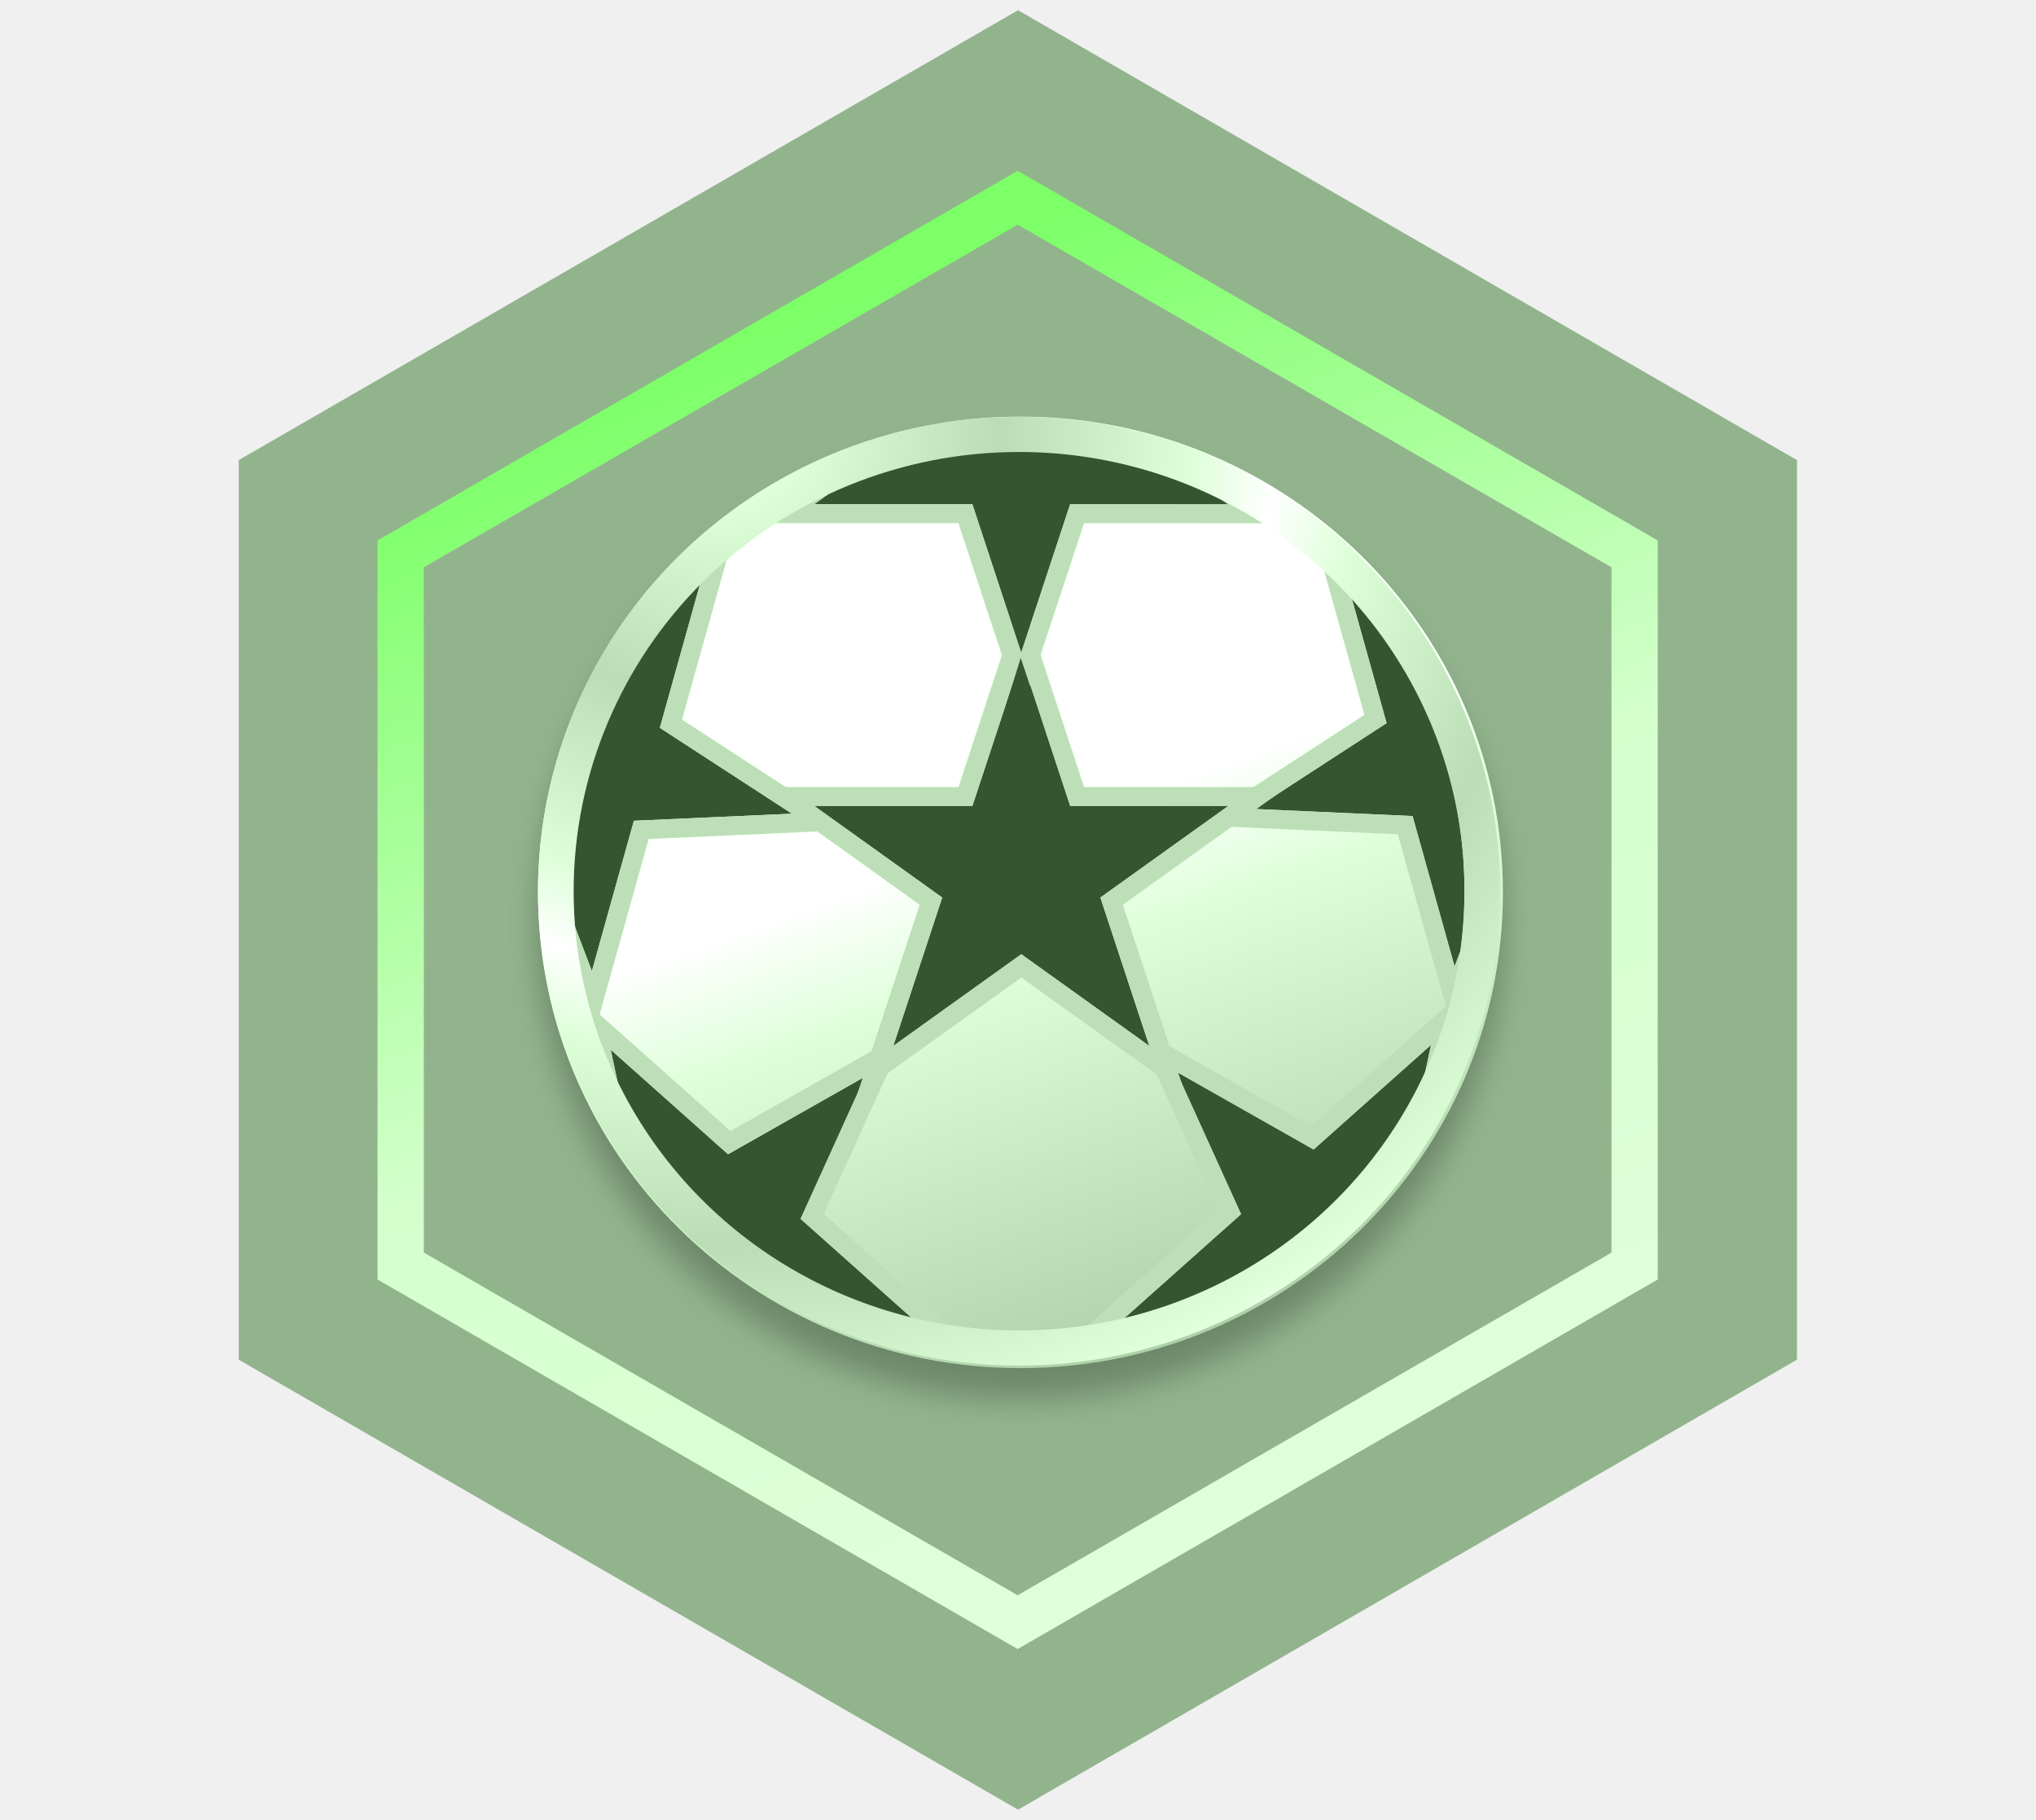
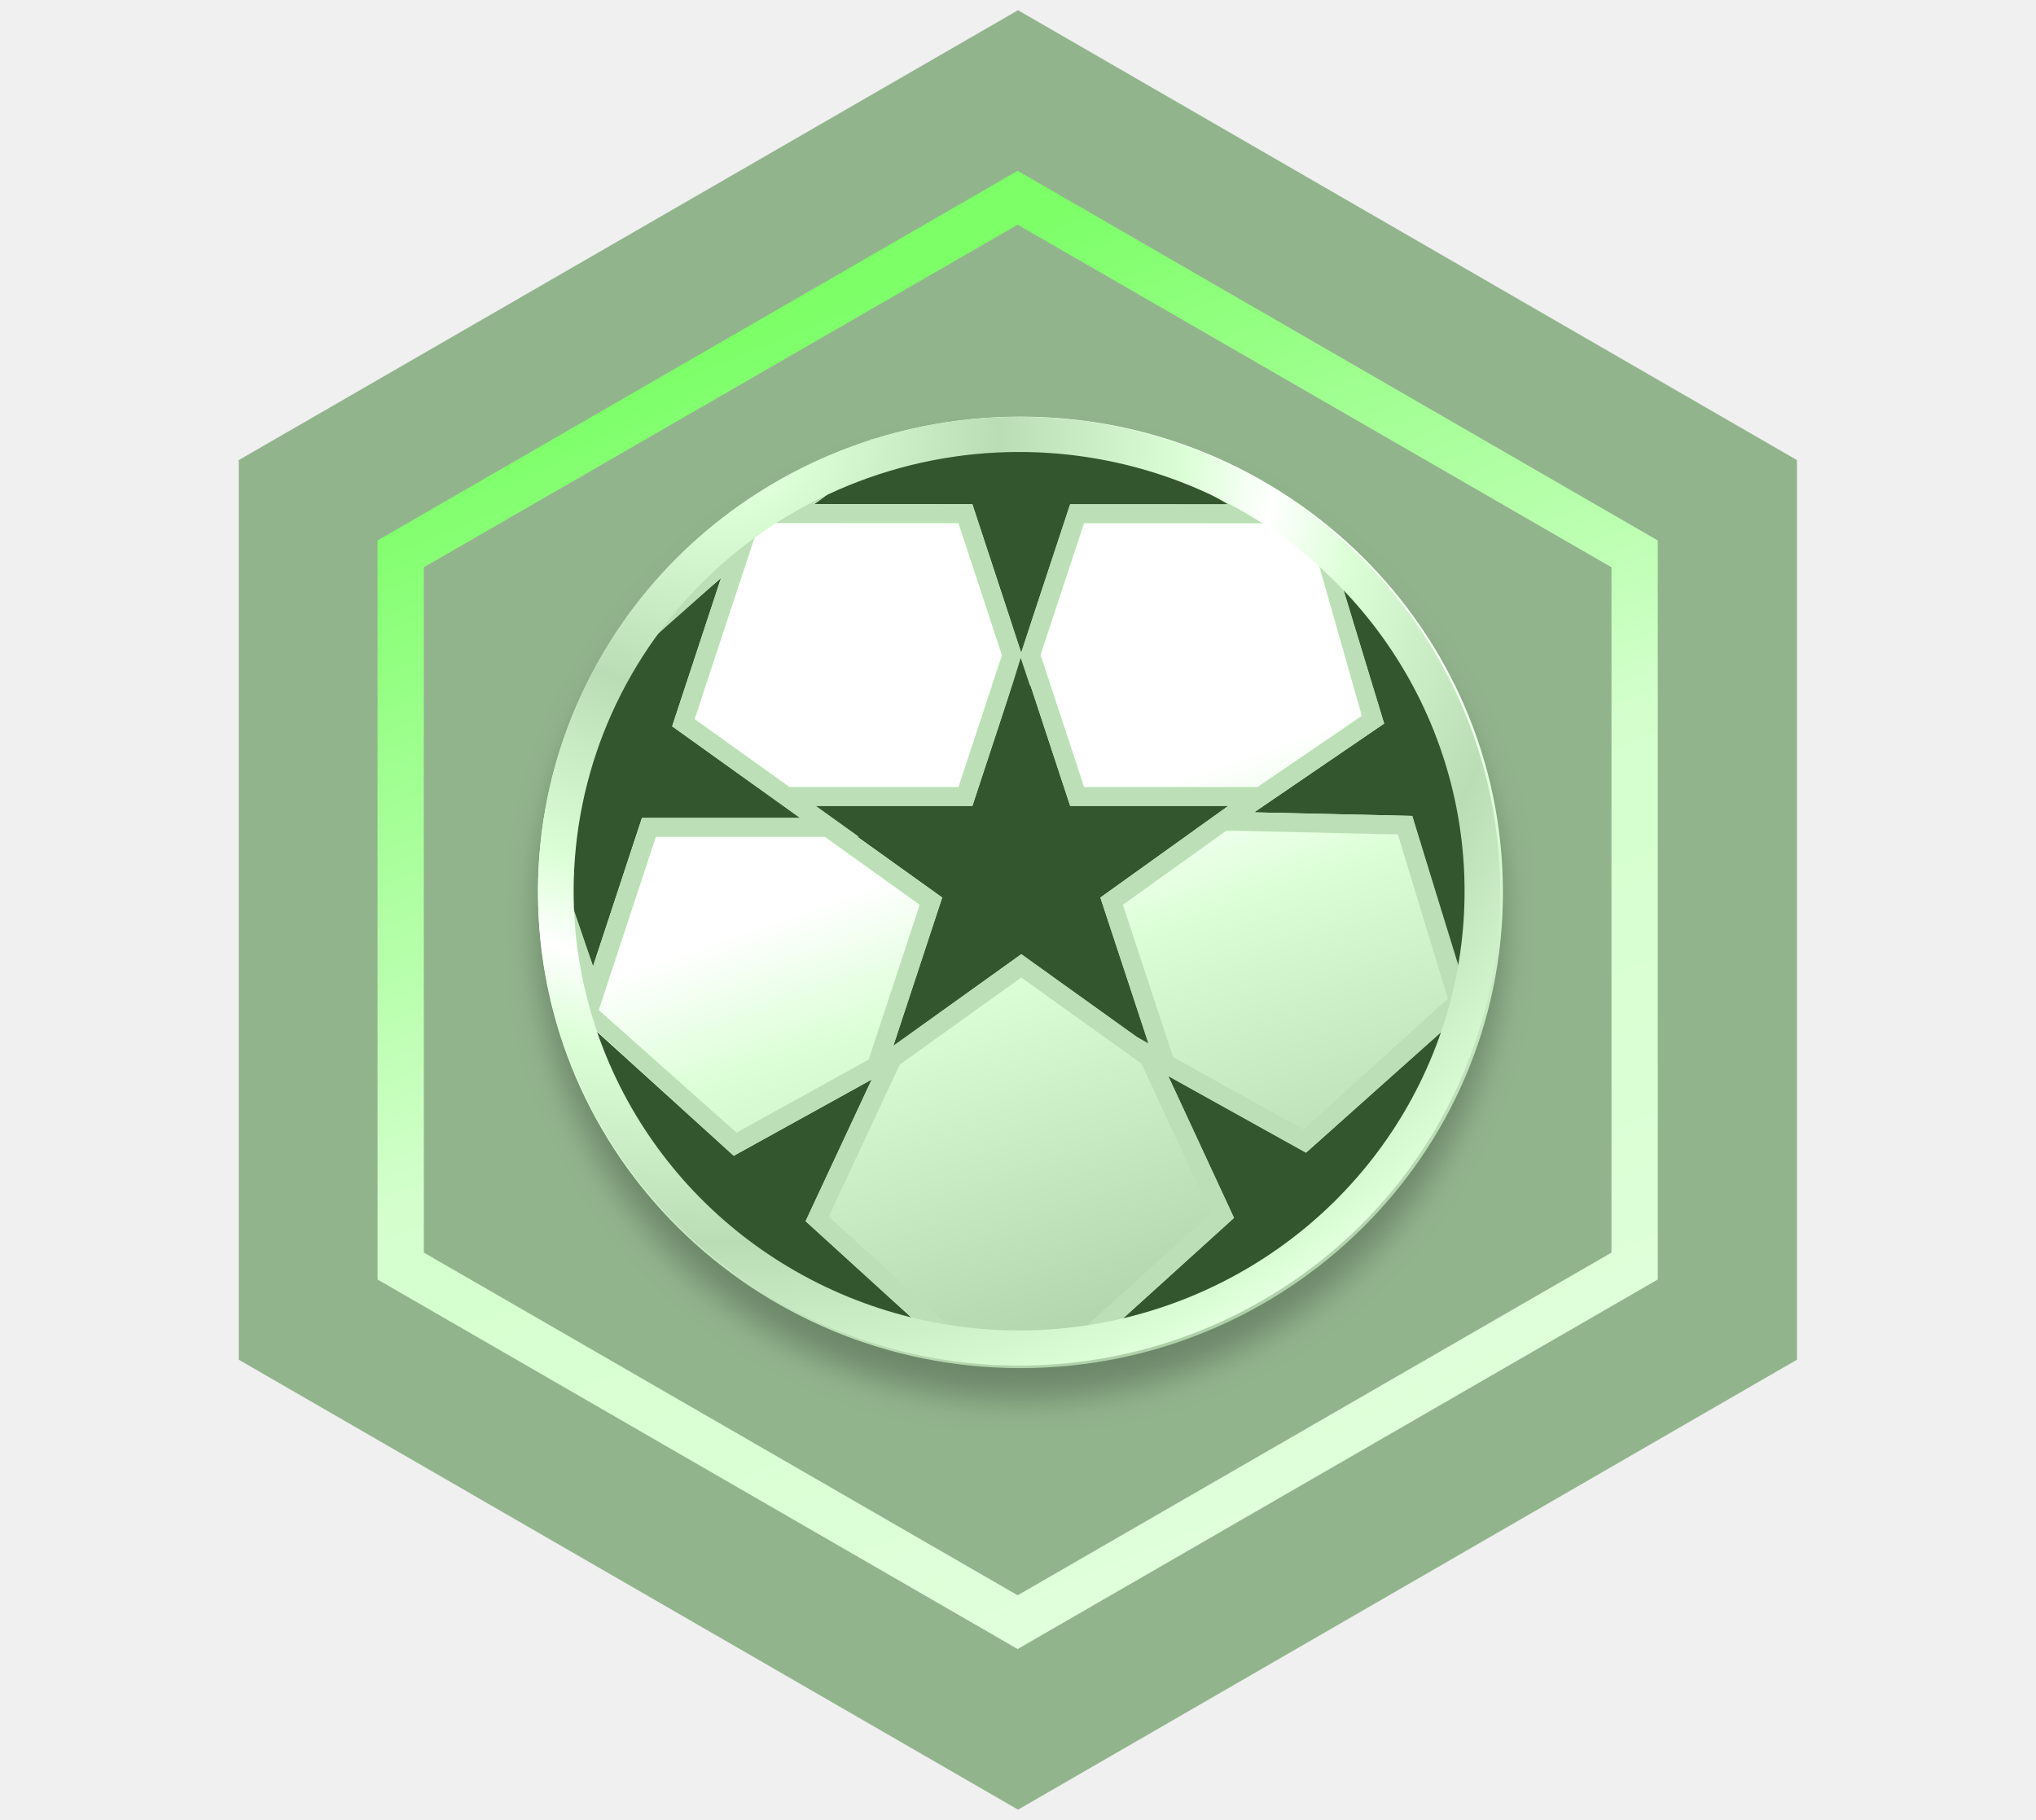
<svg xmlns="http://www.w3.org/2000/svg" width="264" height="236" viewBox="0 0 264 236" fill="none">
  <g clip-path="url(#clip0)">
    <path d="M45.785 68.225V167.785L132.005 217.555L218.215 167.785V68.225L132.005 18.445L45.785 68.225Z" fill="#92B48D" />
    <path d="M132.005 234.675L30.955 176.325V59.665L132.005 1.325L233.005 59.665V176.325L132.005 234.675ZM47.125 167.005L132.005 216.005L216.875 167.005V69.005L132.005 20.005L47.125 69.005V167.005Z" fill="#92B48D" />
    <path d="M131.955 213.845L48.955 165.925V70.085L131.955 22.155L214.955 70.085V165.925L131.955 213.845ZM54.955 162.435L131.955 206.875L208.955 162.435V73.565L131.955 29.135L54.955 73.565V162.435Z" fill="url(#paint0_linear)" />
  </g>
  <g style="mix-blend-mode:luminosity">
    <g filter="url(#filter0_d)">
      <ellipse cx="132.32" cy="115.724" rx="62.561" ry="61.692" fill="url(#paint1_linear)" />
    </g>
-     <mask id="mask0" mask-type="alpha" maskUnits="userSpaceOnUse" x="70" y="56" width="120" height="119">
-       <ellipse cx="130.363" cy="115.49" rx="59.524" ry="58.697" fill="#C4C4C4" />
-     </mask>
-     <g mask="url(#mask0)">
-       <path d="M185.55 135.507L181.323 155.3L199.106 165.38L178.711 167.533L174.484 187.326L166.106 168.863L145.71 171.015L160.928 157.452L152.549 138.99L170.332 149.07L185.55 135.507Z" fill="#45484C" />
-       <path fill-rule="evenodd" clip-rule="evenodd" d="M189.554 128.638L184.124 154.064L206.968 167.013L180.769 169.778L175.339 195.203L164.576 171.487L138.377 174.251L157.925 156.829L147.162 133.112L170.006 146.061L189.554 128.638ZM170.332 149.07L152.549 138.99L160.928 157.452L145.71 171.015L166.106 168.863L174.484 187.325L178.711 167.533L199.106 165.38L181.323 155.3L185.55 135.507L170.332 149.07Z" fill="#CFD1D3" />
-       <path d="M79.185 136.12L83.411 155.912L65.628 165.993L86.023 168.145L90.25 187.938L98.628 169.475L119.024 171.627L103.806 158.065L112.185 139.602L94.402 149.682L79.185 136.12Z" fill="#45484C" />
-       <path fill-rule="evenodd" clip-rule="evenodd" d="M75.18 129.251L80.61 154.676L57.766 167.625L83.966 170.39L89.395 195.815L100.158 172.099L126.357 174.864L106.809 157.441L117.572 133.724L94.728 146.673L75.18 129.251ZM94.402 149.682L112.185 139.602L103.806 158.065L119.024 171.627L98.628 169.475L90.25 187.938L86.023 168.145L65.628 165.992L83.411 155.912L79.184 136.119L94.402 149.682Z" fill="#CFD1D3" />
-       <path d="M174.343 74.271L190.375 86.888L207.498 75.753L200.283 94.687L216.314 107.305L195.823 106.389L188.608 125.323L183.159 105.823L162.669 104.907L179.792 93.771L174.343 74.271Z" fill="#45484C" />
-       <path fill-rule="evenodd" clip-rule="evenodd" d="M169.92 67.656L190.514 83.865L212.51 69.56L203.241 93.883L223.835 110.092L197.513 108.915L188.244 133.237L181.245 108.188L154.923 107.011L176.919 92.706L169.92 67.656ZM179.792 93.771L162.669 104.907L183.159 105.823L188.608 125.323L195.823 106.389L216.314 107.305L200.283 94.687L207.498 75.753L190.375 86.888L174.343 74.27L179.792 93.771Z" fill="#CFD1D3" />
-       <path d="M91.011 74.883L74.98 87.501L57.857 76.365L65.072 95.299L49.041 107.917L69.531 107.001L76.747 125.935L82.195 106.435L102.686 105.519L85.563 94.383L91.011 74.883Z" fill="#45484C" />
-       <path fill-rule="evenodd" clip-rule="evenodd" d="M95.435 68.269L74.841 84.477L52.845 70.172L62.114 94.495L41.52 110.704L67.842 109.527L77.111 133.849L84.11 108.8L110.432 107.623L88.436 93.318L95.435 68.269ZM85.563 94.383L102.686 105.519L82.195 106.435L76.747 125.935L69.531 107.001L49.041 107.917L65.072 95.299L57.857 76.365L74.98 87.501L91.011 74.883L85.563 94.383Z" fill="#CFD1D3" />
-       <path d="M132.426 85.268L138.765 104.505H159.276L142.682 116.394L149.02 135.631L132.426 123.741L115.832 135.631L122.17 116.394L105.576 104.505H126.088L132.426 85.268Z" fill="#45484C" />
-       <path fill-rule="evenodd" clip-rule="evenodd" d="M132.426 77.345L140.568 102.056H166.917L145.601 117.329L153.743 142.04L132.426 126.768L111.109 142.04L119.252 117.329L97.935 102.056H124.284L132.426 77.345ZM126.088 104.505H105.576L122.17 116.394L115.832 135.631L132.426 123.742L149.02 135.631L142.682 116.394L159.276 104.505H138.765L132.426 85.268L126.088 104.505Z" fill="#CFD1D3" />
-       <path d="M115.842 34.263L132.431 46.159L149.031 34.278L142.684 53.512L159.273 65.408L138.761 65.399L132.413 84.633L126.084 65.393L105.572 65.384L122.172 53.503L115.842 34.263Z" fill="#45484C" />
-       <path fill-rule="evenodd" clip-rule="evenodd" d="M111.123 27.851L132.433 43.133L153.756 27.87L145.603 52.578L166.912 67.86L140.563 67.848L132.41 92.556L124.279 67.841L97.93 67.829L119.254 52.566L111.123 27.851ZM122.172 53.503L105.572 65.384L126.084 65.393L132.413 84.633L138.761 65.399L159.272 65.408L142.684 53.512L149.031 34.278L132.431 46.159L115.842 34.263L122.172 53.503Z" fill="#CFD1D3" />
-       <path d="M135.165 93.741L132.351 85.321L129.731 93.741H135.165Z" fill="#45484C" />
-     </g>
-     <path d="M132.143 58.612C143.568 58.612 154.736 61.953 164.235 68.212C173.734 74.471 181.137 83.367 185.509 93.775C189.881 104.183 191.025 115.636 188.796 126.685C186.567 137.734 181.066 147.884 172.988 155.85C164.909 163.816 154.617 169.241 143.412 171.438C132.207 173.636 120.593 172.508 110.039 168.197C99.484 163.886 90.463 156.585 84.116 147.218C77.769 137.851 74.381 126.838 74.381 115.573C74.381 100.466 80.467 85.978 91.299 75.296C102.132 64.614 116.824 58.612 132.143 58.612V58.612ZM132.143 54.056C117.711 54.056 103.724 58.99 92.568 68.019C81.411 77.048 73.774 89.612 70.959 103.571C68.143 117.53 70.322 132.02 77.126 144.571C83.929 157.123 94.936 166.96 108.27 172.407C121.604 177.853 136.441 178.572 150.252 174.441C164.063 170.309 175.995 161.584 184.013 149.75C192.031 137.916 195.641 123.707 194.226 109.543C192.812 95.379 186.461 82.138 176.255 72.074C170.476 66.343 163.601 61.8 156.029 58.707C148.458 55.615 140.339 54.033 132.143 54.056V54.056Z" fill="url(#paint2_radial)" />
+     <path d="M132.426 85.268L138.765 104.504H159.276L142.682 116.394L149.02 135.63L132.426 123.741L115.832 135.63L122.17 116.394L105.576 104.504H126.088L132.426 85.268Z" fill="#45484C" />
+     <path fill-rule="evenodd" clip-rule="evenodd" d="M132.426 77.345L140.568 102.056H166.917L145.601 117.329L153.743 142.04L132.426 126.768L111.109 142.04L119.252 117.329L97.935 102.056H124.284L132.426 77.345ZM126.088 104.505H105.576L122.17 116.394L115.832 135.63L132.426 123.741L149.02 135.63L142.682 116.394L159.276 104.505H138.765L132.426 85.268L126.088 104.505Z" fill="#CFD1D3" />
+     <path d="M123.632 56.324L132.413 56.324L137.422 56.324L144.141 56.324L159.273 65.408L138.761 65.399L132.413 84.633L126.084 65.393L105.572 65.384L115.842 57.718L123.632 56.324Z" fill="#45484C" />
+     <path fill-rule="evenodd" clip-rule="evenodd" d="M122.218 55.476L132.411 55.476L138.761 55.476L149.031 56.956L166.912 67.86L140.563 67.848L132.41 92.556L124.279 67.841L97.93 67.829L112.924 56.956L122.218 55.476ZM115.842 57.893L105.572 65.384L126.084 65.393L132.413 84.633L138.761 65.399L159.272 65.408L146.112 57.89L138.761 56.956L132.41 57.89L118.859 57.89L115.842 57.893Z" fill="#CFD1D3" />
+     <path d="M185.511 90.022L188.074 97.492L190.079 101.92L192.092 108.901L190.079 128.763L183.117 105.804L162.611 105.345L179.474 93.831L173.58 74.457L181.423 82.058L185.511 90.022Z" fill="#45484C" />
+     <path fill-rule="evenodd" clip-rule="evenodd" d="M186.44 87.506L190.198 95.922L192.192 102.51L193.588 113.719L188.829 133.099L181.257 108.211L154.915 107.622L176.578 92.83L169.557 68.096L180.439 78.617L186.44 87.506ZM181.257 83.631L173.58 74.457L179.474 93.831L162.611 105.345L183.117 105.804L189.599 126.796L192.192 111.359L190.198 104.575L189.011 97.79L183.916 87.506L181.257 83.631Z" fill="#CFD1D3" />
+     <path d="M176.736 153.281L170.687 159.357L166.655 162.781L158.763 168.781L144.907 171.621L160.013 157.938L151.484 139.542L169.349 149.481L188.419 132.465L181.329 147.316L176.736 153.281Z" fill="#45484C" />
+     <path fill-rule="evenodd" clip-rule="evenodd" d="M177.666 154.445L170.974 161.517L164.777 165.722L157.005 170.023L137.6 174.915L157.005 157.338L146.049 133.708L168.998 146.475L188.402 128.897L188.402 140.397L177.666 154.445ZM182.507 146.991L187.837 132.943L169.349 149.481L151.484 139.542L160.013 157.938L144.907 171.621L158.957 167.729L166.516 163.238L171.943 158.65L178.824 151.674L182.507 146.991Z" fill="#CFD1D3" />
+     <path d="M100.967 164.917L95.059 160.232L90.512 157.109L83.847 151.67L75.114 131.727L95.141 149.883L113.031 139.99L104.455 158.364L119.525 172.085L108.107 168.617L100.967 164.917Z" fill="#45484C" />
+     <path fill-rule="evenodd" clip-rule="evenodd" d="M101.853 166.139L92.987 161.693L87.088 155.661L80.071 146.878L73.652 127.438L95.5 146.878L118.482 134.169L107.464 157.772L126.823 175.398L109.994 170.731L101.853 166.139ZM109.372 169.233L119.525 172.085L104.455 158.364L113.032 139.99L95.141 149.883L75.837 132.286L83.92 150.706L89.928 156.523L95.141 160.939L104.455 167.079L109.372 169.233Z" fill="#CFD1D3" />
+     <path d="M73.734 105.572L76.445 97.336L77.991 92.638L80.065 86.337L93.499 74.948L87.158 94.184L103.751 106.075L83.239 106.073L76.898 125.309L72.675 113.309L73.734 105.572Z" fill="#45484C" />
+     <path fill-rule="evenodd" clip-rule="evenodd" d="M72.48 106.637L73.98 96.63L77.587 91.121L82.185 81.945L98.222 68.539L90.077 93.249L111.392 108.524L85.043 108.521L76.897 133.232L70.812 116.343L72.48 106.637ZM72.843 113.363L76.898 125.309L83.239 106.073L103.751 106.075L87.158 94.184L93.499 74.948L82.184 84.971L79.004 90.06L75.4 96.63L72.843 108.521L72.843 113.363Z" fill="#CFD1D3" />
+     <path d="M135.165 93.741L132.352 85.321L129.732 93.741H135.165Z" fill="#45484C" />
+     <path d="M132.143 58.612C143.568 58.612 154.735 61.953 164.234 68.212C173.733 74.471 181.137 83.367 185.509 93.775C189.881 104.183 191.025 115.636 188.796 126.685C186.567 137.734 181.066 147.884 172.988 155.85C164.909 163.816 154.617 169.241 143.412 171.438C132.207 173.636 120.593 172.508 110.039 168.197C99.484 163.886 90.463 156.585 84.116 147.218C77.769 137.851 74.381 126.838 74.381 115.573C74.381 100.466 80.466 85.978 91.299 75.296C102.132 64.614 116.824 58.612 132.143 58.612V58.612ZM132.143 54.056C117.711 54.056 103.724 58.99 92.568 68.019C81.411 77.048 73.774 89.612 70.958 103.571C68.143 117.53 70.322 132.02 77.126 144.571C83.929 157.123 94.936 166.96 108.27 172.407C121.604 177.853 136.441 178.572 150.252 174.441C164.063 170.309 175.994 161.584 184.013 149.75C192.031 137.916 195.641 123.707 194.226 109.543C192.812 95.379 186.46 82.138 176.255 72.074C170.476 66.343 163.601 61.8 156.029 58.707C148.458 55.615 140.339 54.033 132.143 54.056V54.056Z" fill="url(#paint2_radial)" />
  </g>
  <defs>
    <filter id="filter0_d" x="65.76" y="54.032" width="133.121" height="131.383" filterUnits="userSpaceOnUse" color-interpolation-filters="sRGB">
      <feFlood flood-opacity="0" result="BackgroundImageFix" />
      <feColorMatrix in="SourceAlpha" type="matrix" values="0 0 0 0 0 0 0 0 0 0 0 0 0 0 0 0 0 0 127 0" />
      <feOffset dy="4" />
      <feGaussianBlur stdDeviation="2" />
      <feColorMatrix type="matrix" values="0 0 0 0 0 0 0 0 0 0 0 0 0 0 0 0 0 0 0.25 0" />
      <feBlend mode="normal" in2="BackgroundImageFix" result="effect1_dropShadow" />
      <feBlend mode="normal" in="SourceGraphic" in2="effect1_dropShadow" result="shape" />
    </filter>
    <linearGradient id="paint0_linear" x1="162.799" y1="198.94" x2="99.964" y2="41.853" gradientUnits="userSpaceOnUse">
      <stop stop-color="#E0FFDB" />
      <stop offset="0.474" stop-color="#D4FFCD" />
      <stop offset="1" stop-color="#7CFF67" />
    </linearGradient>
    <linearGradient id="paint1_linear" x1="109.559" y1="49.774" x2="155.715" y2="181.717" gradientUnits="userSpaceOnUse">
      <stop offset="0.448" stop-color="white" />
      <stop offset="1" stop-color="#BABABA" />
    </linearGradient>
-     <radialGradient id="paint2_radial" cx="0" cy="0" r="1" gradientUnits="userSpaceOnUse" gradientTransform="translate(93.4808 54.9665) scale(144.003 142.003)">
+     <radialGradient id="paint2_radial" cx="0" cy="0" r="1" gradientUnits="userSpaceOnUse" gradientTransform="translate(93.4807 54.9665) scale(144.003 142.003)">
      <stop stop-color="white" />
      <stop offset="0.25" stop-color="#CECECE" />
      <stop offset="0.5" stop-color="white" />
      <stop offset="0.75" stop-color="#CECECE" />
      <stop offset="1" stop-color="white" />
    </radialGradient>
    <clipPath id="clip0">
      <rect width="202.09" height="233.35" fill="white" transform="translate(30.955 1.32495)" />
    </clipPath>
  </defs>
</svg>
